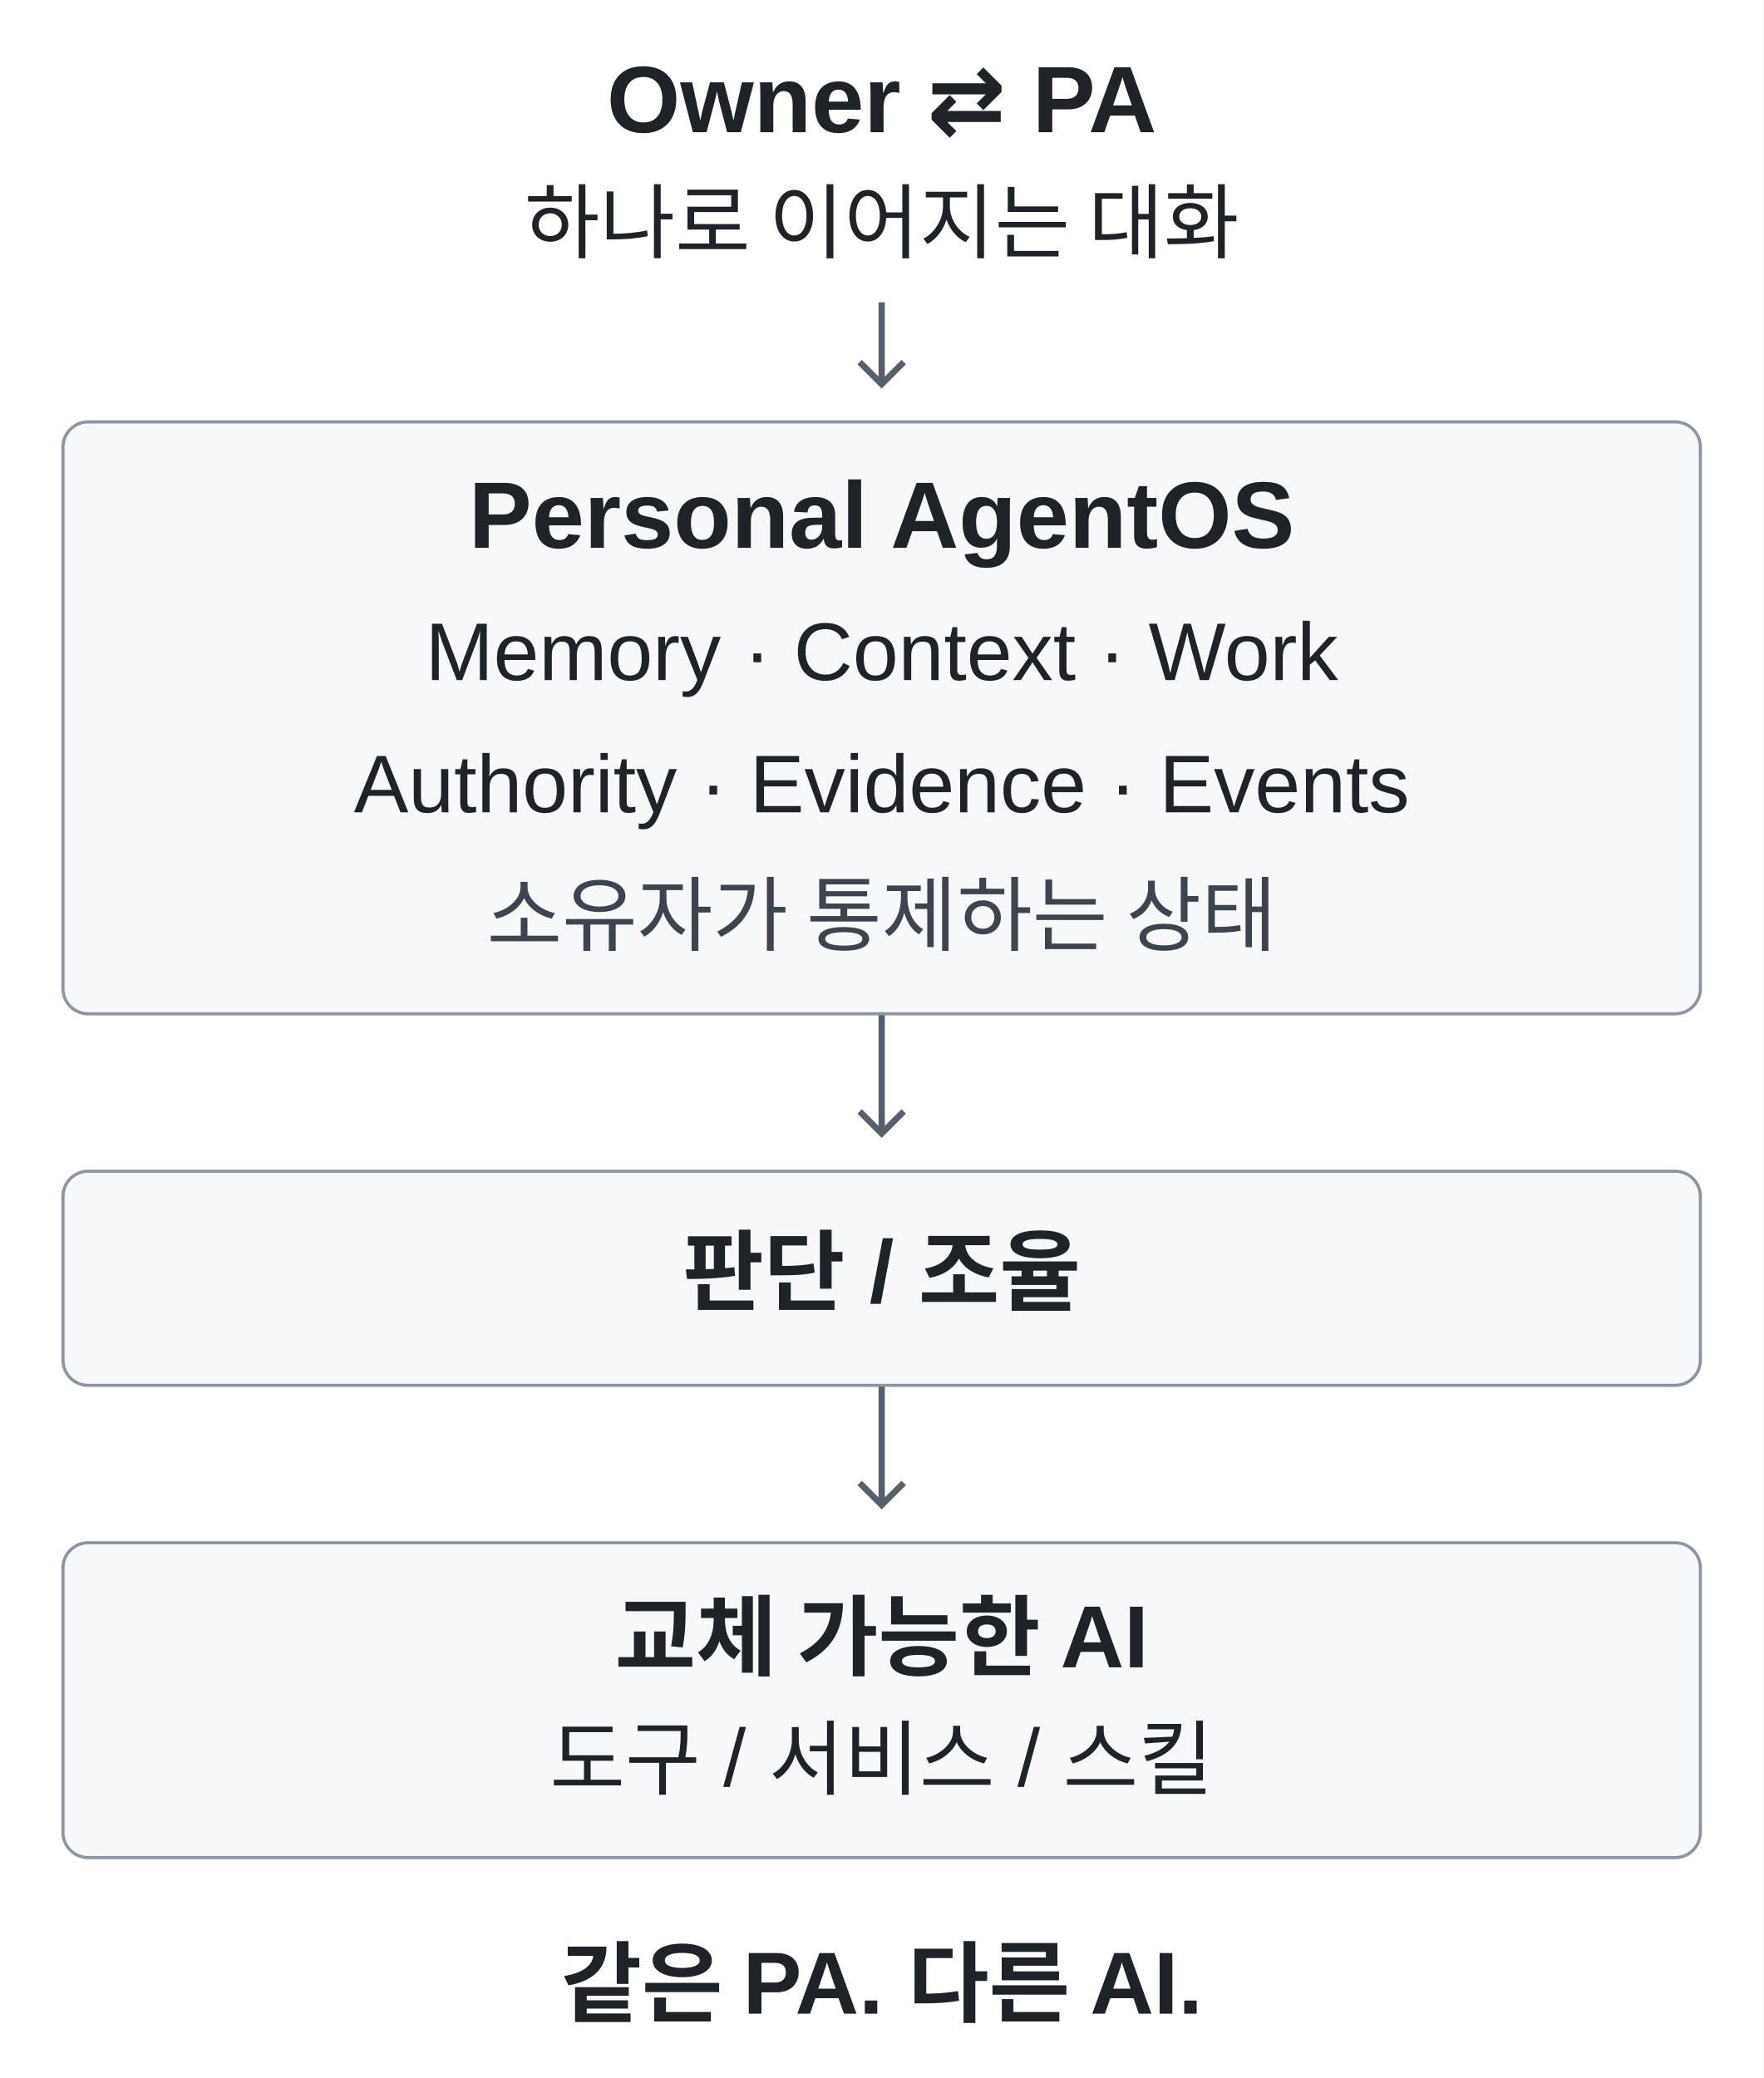
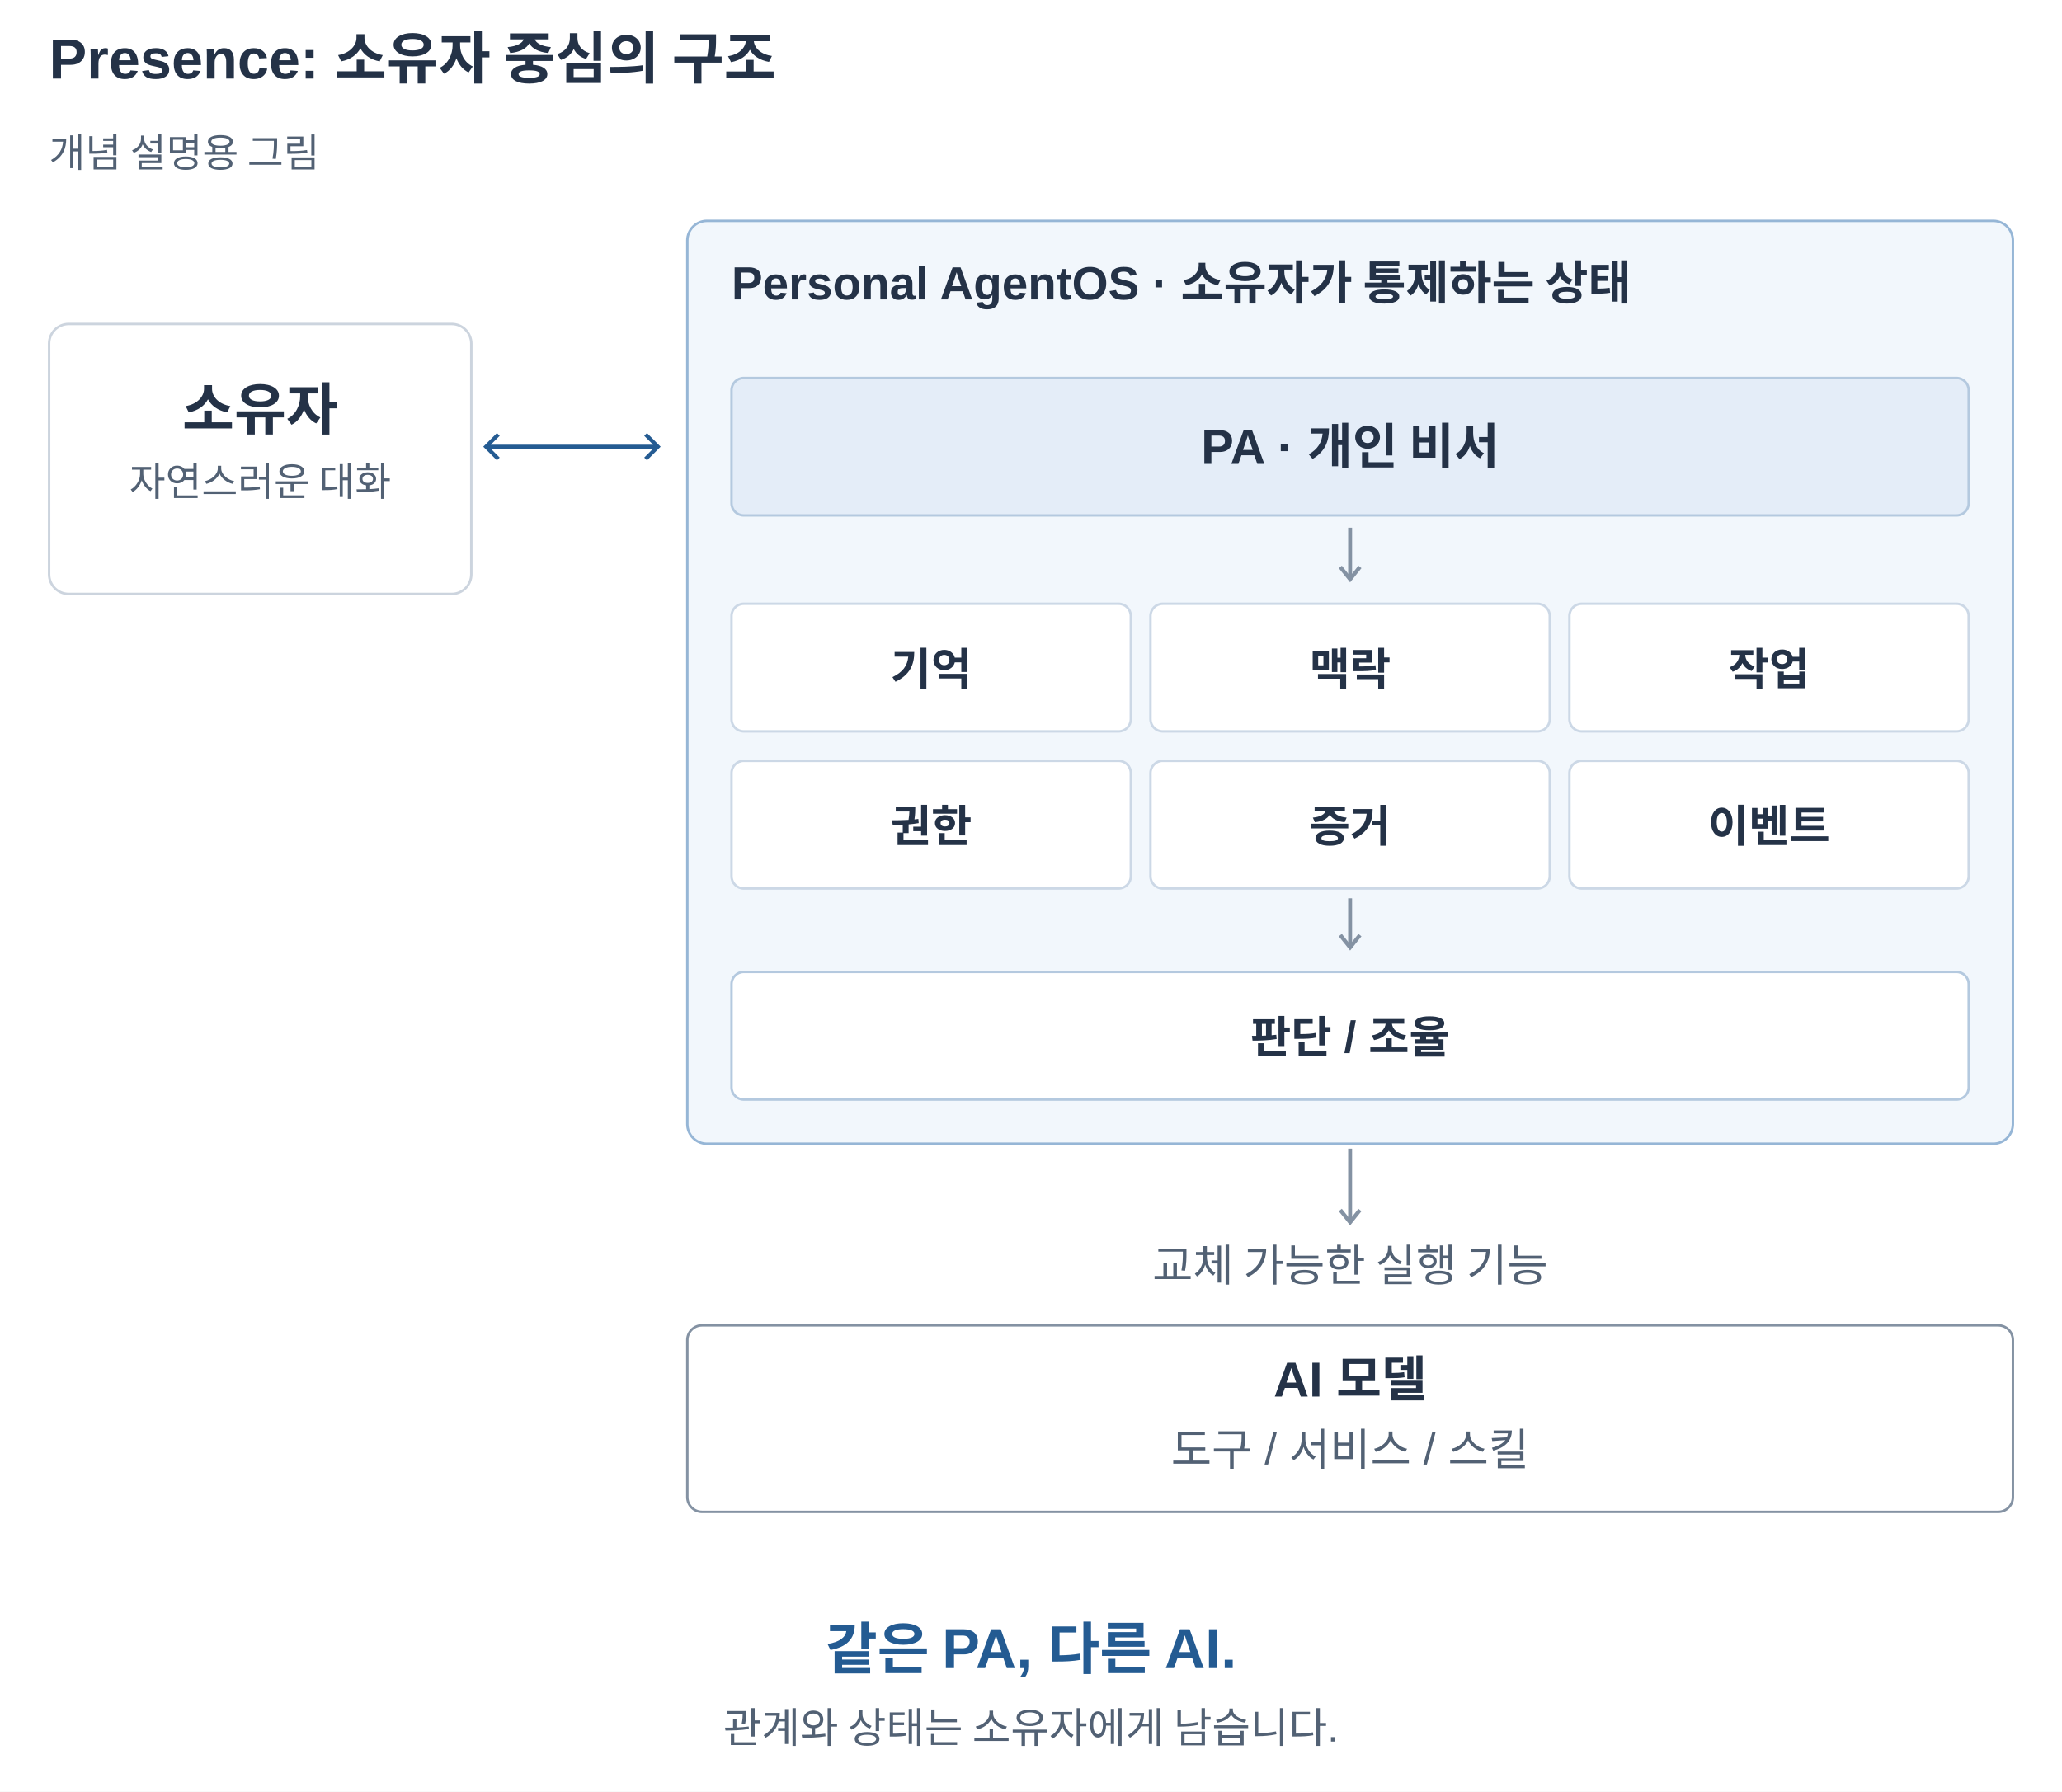
- <svg xmlns="http://www.w3.org/2000/svg" width="560" height="660" viewBox="0 0 560 660" role="img" aria-labelledby="title desc">
-   <style>
- text{font-family:Arial,"Noto Sans",sans-serif;fill:#1f2328;font-size:26px}
- .heading{font-size:30px;font-weight:700}.label{font-size:28px;font-weight:700}.muted{fill:#3d444d}.center{text-anchor:middle}
- </style>
-   <rect width="560" height="660" fill="#ffffff" />
-   <text x="280" y="42" class="heading center">Owner ⇄ PA</text>
-   <text x="280" y="80" class="center">하나로 이어지는 대화</text>
-   <g stroke="#57606a" stroke-width="2" fill="none">
-     <path d="M280 96V122m-7-7 7 7 7-7" />
-     <path d="M280 322V360m-7-7 7 7 7-7" />
-     <path d="M280 440V478m-7-7 7 7 7-7" />
-   </g>
-   <rect x="20" y="134" width="520" height="188" rx="8" fill="#f6f8fa" stroke="#8c959f" />
-   <text x="280" y="174" class="heading center">Personal AgentOS</text>
-   <text x="280" y="216" class="center">Memory · Context · Work</text>
-   <text x="280" y="258" class="center">Authority · Evidence · Events</text>
-   <text x="280" y="300" class="muted center">소유자가 통제하는 상태</text>
-   <rect x="20" y="372" width="520" height="68" rx="8" fill="#f6f8fa" stroke="#8c959f" />
-   <text x="280" y="414" class="label center">판단 / 조율</text>
-   <rect x="20" y="490" width="520" height="100" rx="8" fill="#f6f8fa" stroke="#8c959f" />
-   <text x="280" y="530" class="label center">교체 가능한 AI</text>
-   <text x="280" y="568" class="center">도구 / 서비스 / 스킬</text>
-   <text x="280" y="640" class="label center">같은 PA. 다른 AI.</text>
+ <svg xmlns="http://www.w3.org/2000/svg" width="840" height="730" viewBox="0 0 840 730" role="img" aria-labelledby="title desc">
+   <style>text{font-family:Arial,"Noto Sans",sans-serif;fill:#243247} .bold{font-weight:700} .muted{fill:#526174} .blue{fill:#245b92}</style>
+   <rect width="840" height="730" fill="#fff" />
+   <text x="20" y="32.0" font-size="23" class="bold" text-anchor="start">Presence: 소유자 중심의 구조</text>
+   <text x="20" y="68" font-size="16" class="muted" text-anchor="start">개념 설명용 그림</text>
+   <rect x="20" y="132" width="172" height="110" rx="8" fill="#fff" stroke="#ccd4de" />
+   <text x="106" y="175" font-size="23" class="bold" text-anchor="middle">소유자</text>
+   <text x="106" y="202.0" font-size="16" class="muted" text-anchor="middle">자연스러운 대화</text>
+   <path d="M198 182H268M203 177L198 182L203 187M263 177L268 182L263 187" fill="none" stroke="#245b92" stroke-width="1.6" />
+   <rect x="280" y="90" width="540" height="376" rx="8" fill="#f2f7fc" stroke="#96b6d6" />
+   <text x="298" y="122.0" font-size="19" class="bold" text-anchor="start">Personal AgentOS · 소유자가 통제하는 상태</text>
+   <rect x="298" y="154" width="504" height="56" rx="5" fill="#e4edf8" stroke="#b4c9df" />
+   <text x="550.0" y="189" font-size="20" class="bold" text-anchor="middle">PA · 개인 비서</text>
+   <path d="M550.0 215 L550.0 236" fill="none" stroke="#8492a3" stroke-width="1.6" />
+   <path d="M546.0 231 L550.0 236 L554.0 231" fill="none" stroke="#8492a3" stroke-width="1.6" />
+   <rect x="298.0" y="246" width="162.667" height="52" rx="5" fill="#fff" stroke="#ccd8e6" />
+   <text x="379.333" y="279" font-size="18" class="bold" text-anchor="middle">기억</text>
+   <rect x="468.667" y="246" width="162.667" height="52" rx="5" fill="#fff" stroke="#ccd8e6" />
+   <text x="550.0" y="279" font-size="18" class="bold" text-anchor="middle">맥락</text>
+   <rect x="639.333" y="246" width="162.667" height="52" rx="5" fill="#fff" stroke="#ccd8e6" />
+   <text x="720.667" y="279" font-size="18" class="bold" text-anchor="middle">작업</text>
+   <rect x="298.0" y="310" width="162.667" height="52" rx="5" fill="#fff" stroke="#ccd8e6" />
+   <text x="379.333" y="343" font-size="18" class="bold" text-anchor="middle">권한</text>
+   <rect x="468.667" y="310" width="162.667" height="52" rx="5" fill="#fff" stroke="#ccd8e6" />
+   <text x="550.0" y="343" font-size="18" class="bold" text-anchor="middle">증거</text>
+   <rect x="639.333" y="310" width="162.667" height="52" rx="5" fill="#fff" stroke="#ccd8e6" />
+   <text x="720.667" y="343" font-size="18" class="bold" text-anchor="middle">이벤트</text>
+   <path d="M550.0 366 L550.0 386" fill="none" stroke="#8492a3" stroke-width="1.6" />
+   <path d="M546.0 381 L550.0 386 L554.0 381" fill="none" stroke="#8492a3" stroke-width="1.6" />
+   <rect x="298" y="396" width="504" height="52" rx="5" fill="#fff" stroke="#b4c9df" />
+   <text x="550.0" y="429" font-size="18" class="bold" text-anchor="middle">판단 / 조율</text>
+   <path d="M550.0 468 L550.0 498" fill="none" stroke="#8492a3" stroke-width="1.6" />
+   <path d="M546.0 493 L550.0 498 L554.0 493" fill="none" stroke="#8492a3" stroke-width="1.6" />
+   <text x="550.0" y="522" font-size="18" class="muted" text-anchor="middle">교체 가능한 실행 기능</text>
+   <rect x="280" y="540" width="540" height="76" rx="6" fill="#fff" stroke="#8492a3" />
+   <text x="550.0" y="569" font-size="20" class="bold" text-anchor="middle">AI 모델</text>
+   <text x="550.0" y="597" font-size="18" class="muted" text-anchor="middle">도구 / 서비스 / 스킬</text>
+   <text x="420.0" y="680" font-size="23" class="blue bold" text-anchor="middle">같은 PA, 다른 AI.</text>
+   <text x="420.0" y="710" font-size="17" class="muted" text-anchor="middle">관계와 상태는 소유자에게 남습니다.</text>
</svg>
